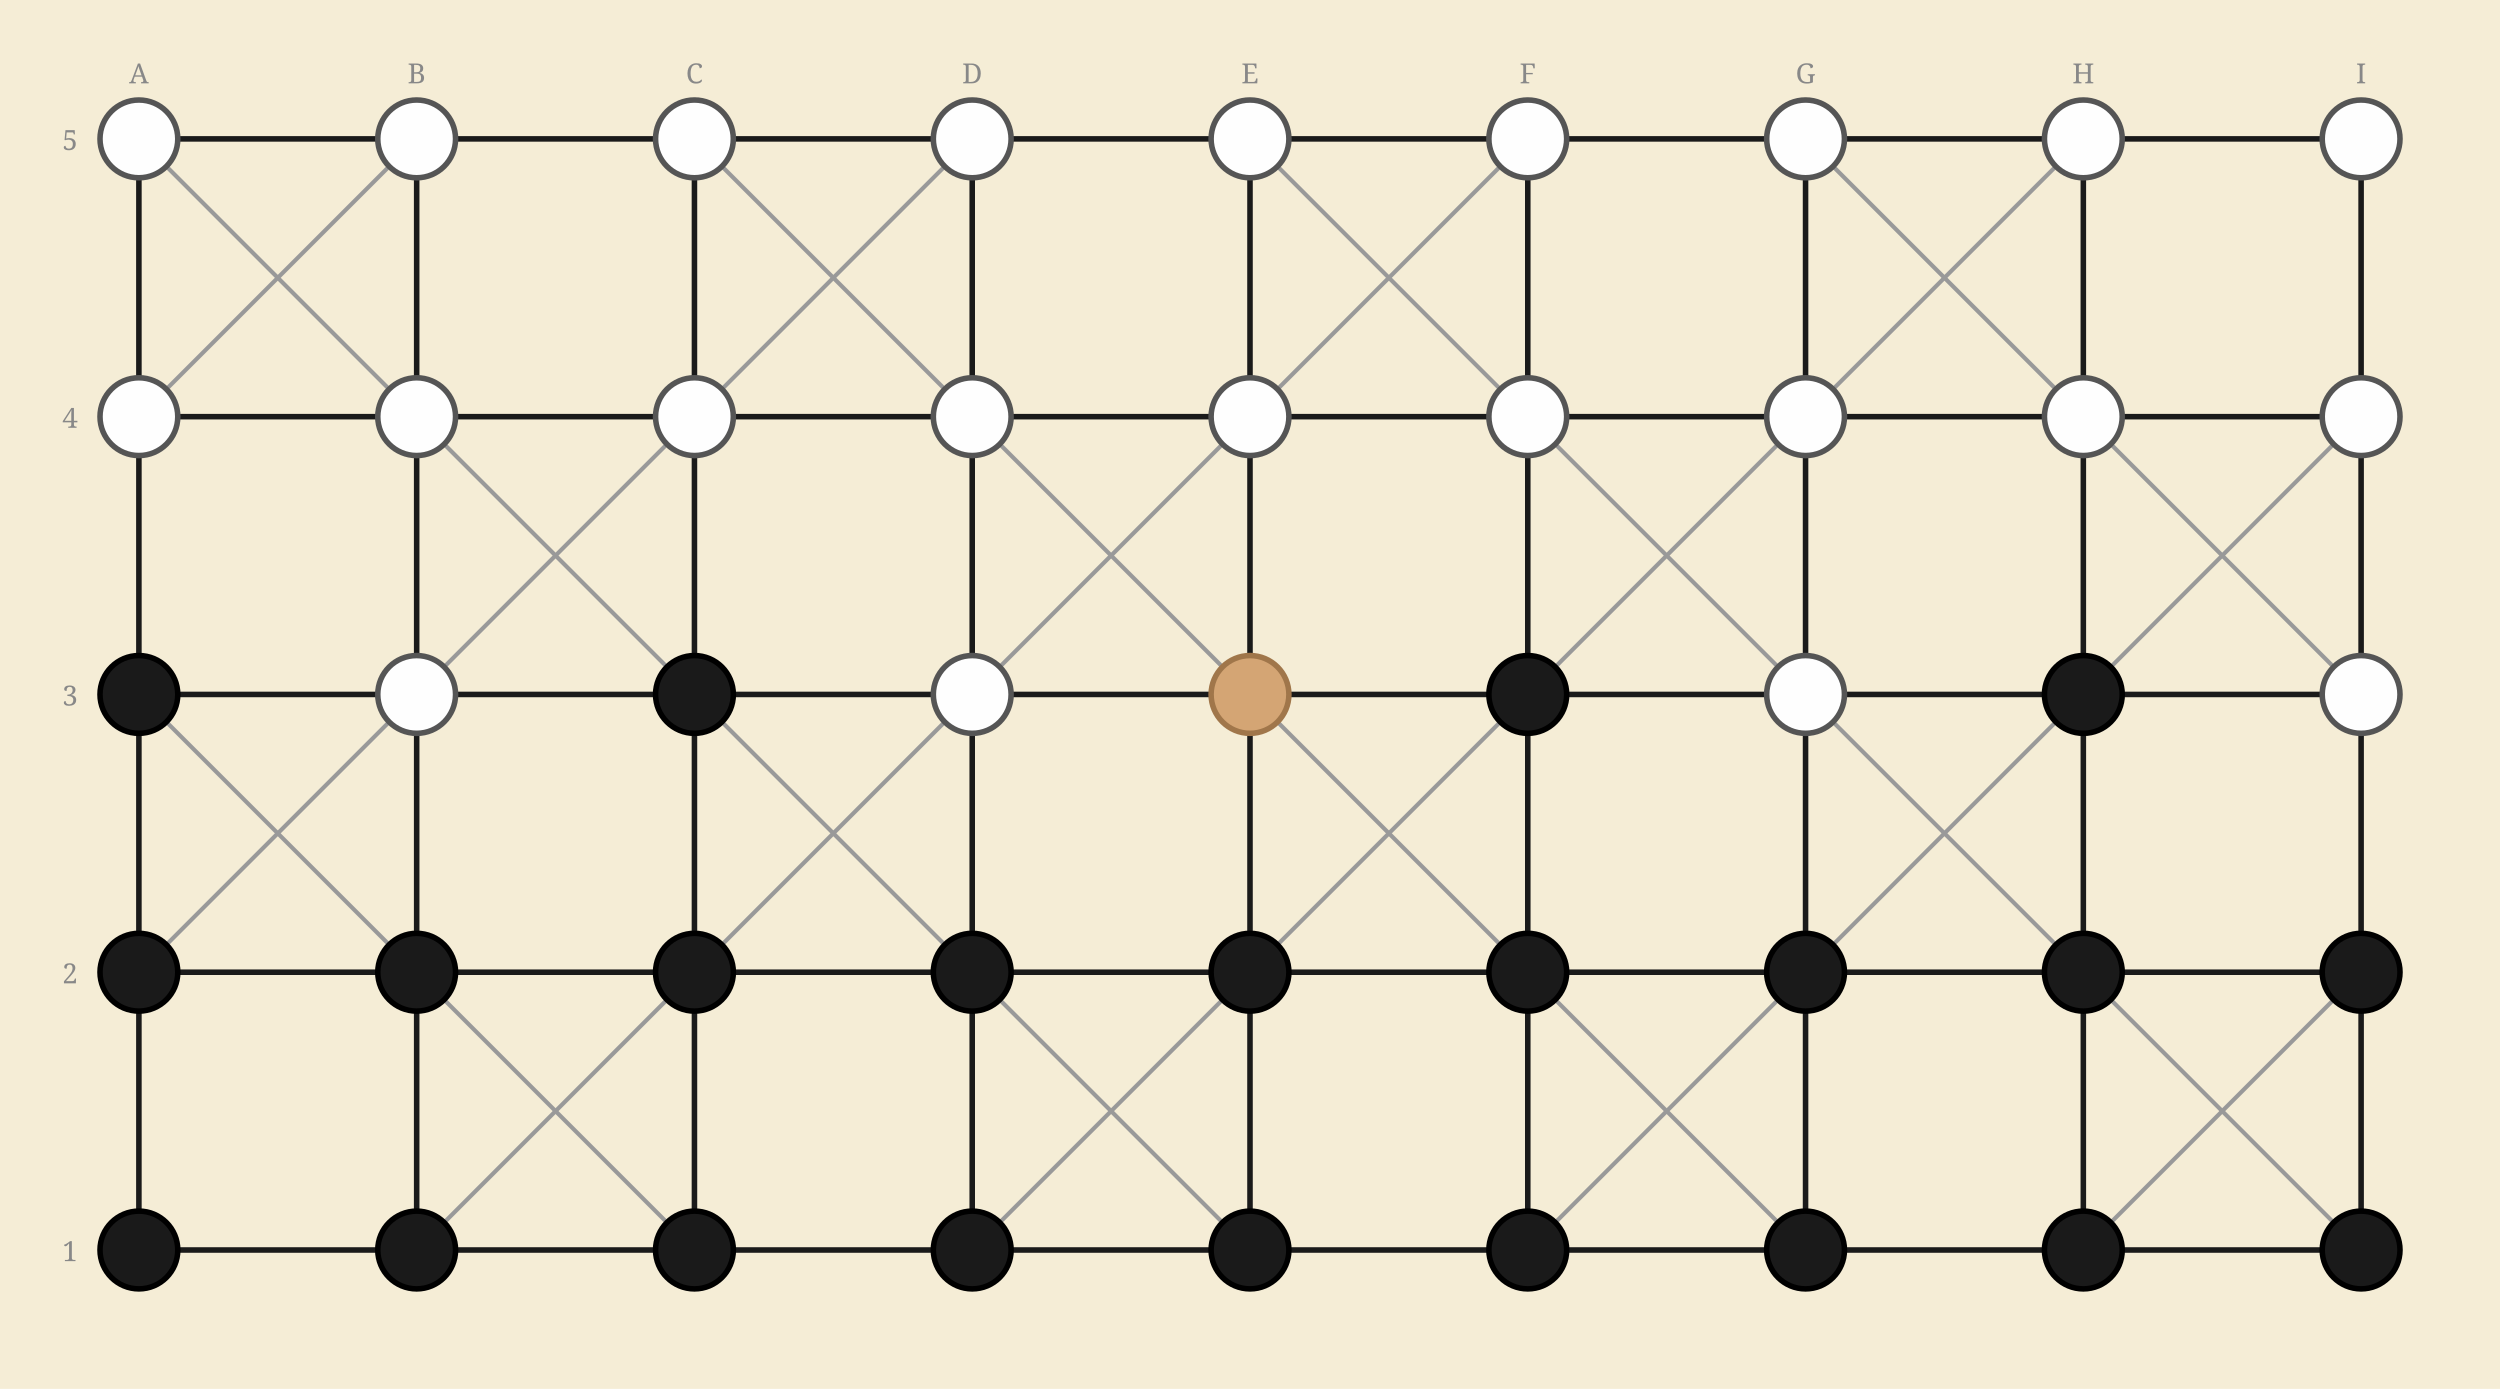
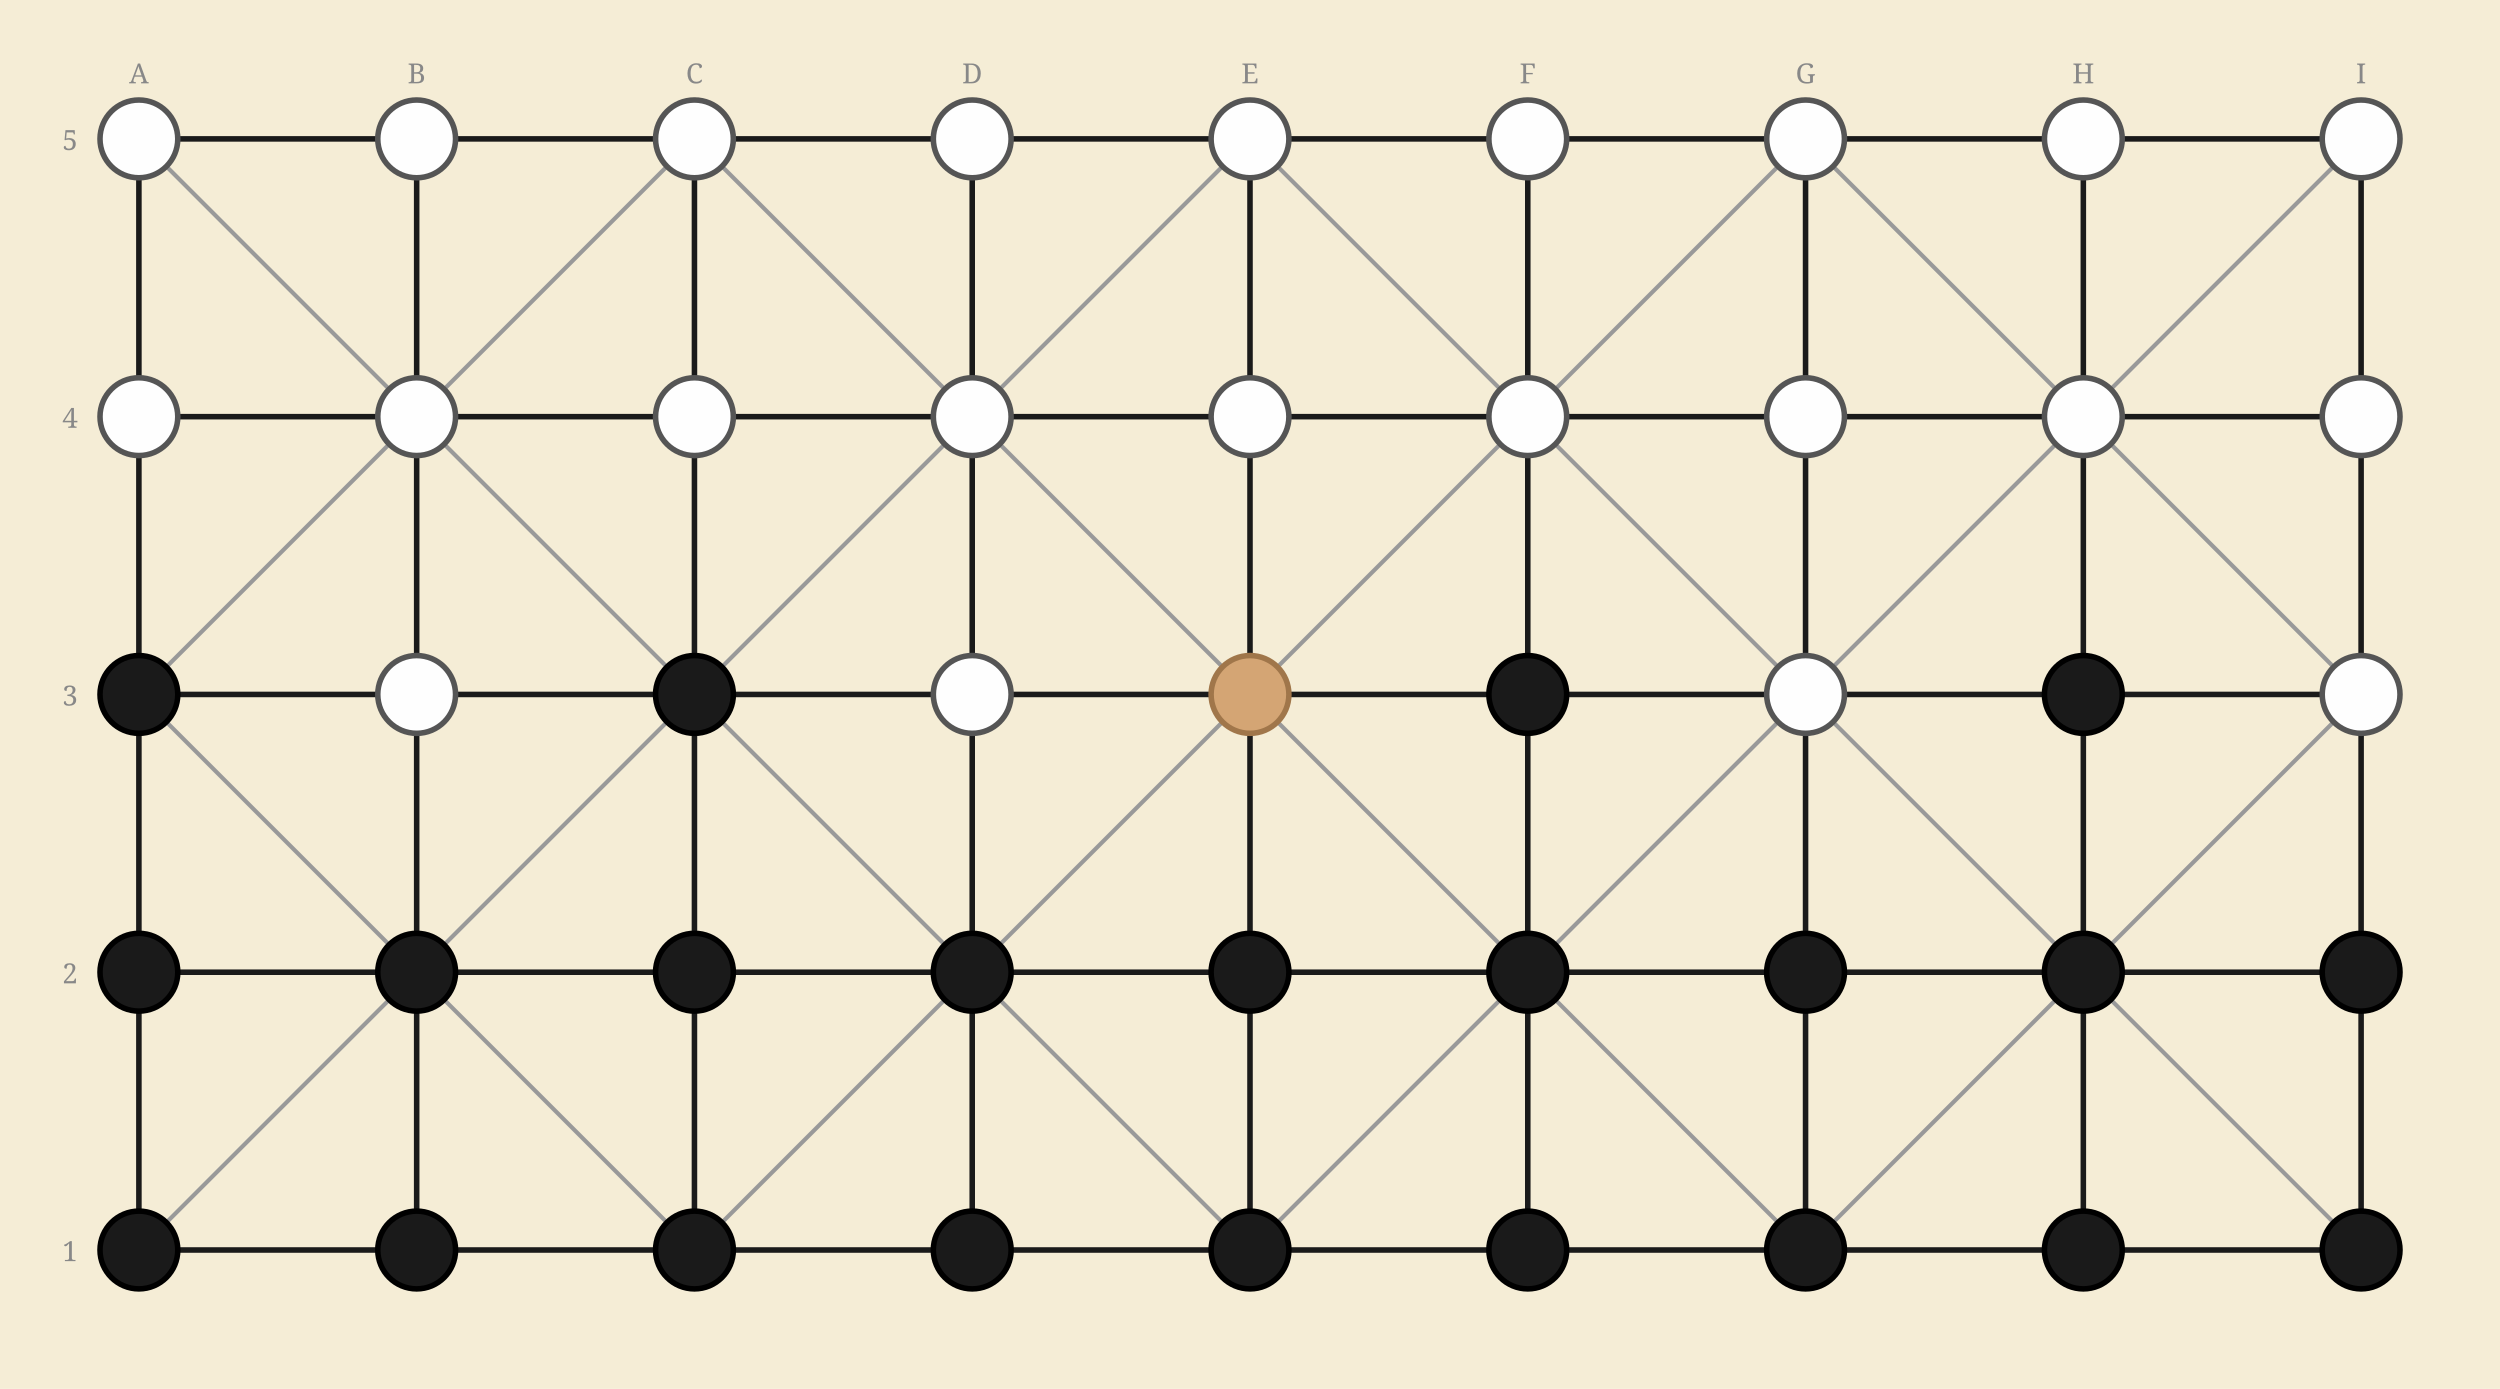
<svg xmlns="http://www.w3.org/2000/svg" viewBox="0 0 900 500">
  <rect width="900" height="500" fill="#f5edd6" />
  <line x1="50" y1="50" x2="850" y2="50" stroke="#1a1a1a" stroke-width="2" />
  <line x1="50" y1="150" x2="850" y2="150" stroke="#1a1a1a" stroke-width="2" />
  <line x1="50" y1="250" x2="850" y2="250" stroke="#1a1a1a" stroke-width="2" />
  <line x1="50" y1="350" x2="850" y2="350" stroke="#1a1a1a" stroke-width="2" />
  <line x1="50" y1="450" x2="850" y2="450" stroke="#1a1a1a" stroke-width="2" />
  <line x1="50" y1="50" x2="50" y2="450" stroke="#1a1a1a" stroke-width="2" />
  <line x1="150" y1="50" x2="150" y2="450" stroke="#1a1a1a" stroke-width="2" />
  <line x1="250" y1="50" x2="250" y2="450" stroke="#1a1a1a" stroke-width="2" />
  <line x1="350" y1="50" x2="350" y2="450" stroke="#1a1a1a" stroke-width="2" />
  <line x1="450" y1="50" x2="450" y2="450" stroke="#1a1a1a" stroke-width="2" />
  <line x1="550" y1="50" x2="550" y2="450" stroke="#1a1a1a" stroke-width="2" />
  <line x1="650" y1="50" x2="650" y2="450" stroke="#1a1a1a" stroke-width="2" />
  <line x1="750" y1="50" x2="750" y2="450" stroke="#1a1a1a" stroke-width="2" />
  <line x1="850" y1="50" x2="850" y2="450" stroke="#1a1a1a" stroke-width="2" />
+   <line x1="50" y1="450" x2="150" y2="350" stroke="#999" stroke-width="1.5" />
+   <line x1="50" y1="250" x2="150" y2="150" stroke="#999" stroke-width="1.5" />
+   <line x1="50" y1="250" x2="150" y2="350" stroke="#999" stroke-width="1.5" />
  <line x1="50" y1="50" x2="150" y2="150" stroke="#999" stroke-width="1.5" />
+   <line x1="150" y1="350" x2="250" y2="250" stroke="#999" stroke-width="1.5" />
+   <line x1="150" y1="350" x2="250" y2="450" stroke="#999" stroke-width="1.5" />
+   <line x1="150" y1="150" x2="250" y2="50" stroke="#999" stroke-width="1.5" />
+   <line x1="150" y1="150" x2="250" y2="250" stroke="#999" stroke-width="1.5" />
+   <line x1="250" y1="450" x2="350" y2="350" stroke="#999" stroke-width="1.5" />
+   <line x1="250" y1="250" x2="350" y2="150" stroke="#999" stroke-width="1.5" />
+   <line x1="250" y1="250" x2="350" y2="350" stroke="#999" stroke-width="1.5" />
  <line x1="250" y1="50" x2="350" y2="150" stroke="#999" stroke-width="1.5" />
+   <line x1="350" y1="350" x2="450" y2="250" stroke="#999" stroke-width="1.5" />
+   <line x1="350" y1="350" x2="450" y2="450" stroke="#999" stroke-width="1.5" />
+   <line x1="350" y1="150" x2="450" y2="50" stroke="#999" stroke-width="1.5" />
+   <line x1="350" y1="150" x2="450" y2="250" stroke="#999" stroke-width="1.5" />
+   <line x1="450" y1="450" x2="550" y2="350" stroke="#999" stroke-width="1.5" />
+   <line x1="450" y1="250" x2="550" y2="150" stroke="#999" stroke-width="1.5" />
+   <line x1="450" y1="250" x2="550" y2="350" stroke="#999" stroke-width="1.5" />
  <line x1="450" y1="50" x2="550" y2="150" stroke="#999" stroke-width="1.5" />
+   <line x1="550" y1="350" x2="650" y2="250" stroke="#999" stroke-width="1.5" />
+   <line x1="550" y1="350" x2="650" y2="450" stroke="#999" stroke-width="1.5" />
+   <line x1="550" y1="150" x2="650" y2="50" stroke="#999" stroke-width="1.5" />
+   <line x1="550" y1="150" x2="650" y2="250" stroke="#999" stroke-width="1.5" />
+   <line x1="650" y1="450" x2="750" y2="350" stroke="#999" stroke-width="1.5" />
+   <line x1="650" y1="250" x2="750" y2="150" stroke="#999" stroke-width="1.5" />
+   <line x1="650" y1="250" x2="750" y2="350" stroke="#999" stroke-width="1.5" />
  <line x1="650" y1="50" x2="750" y2="150" stroke="#999" stroke-width="1.5" />
-   <line x1="150" y1="50" x2="50" y2="150" stroke="#999" stroke-width="1.5" />
-   <line x1="350" y1="50" x2="250" y2="150" stroke="#999" stroke-width="1.5" />
-   <line x1="550" y1="50" x2="450" y2="150" stroke="#999" stroke-width="1.5" />
-   <line x1="750" y1="50" x2="650" y2="150" stroke="#999" stroke-width="1.5" />
-   <line x1="150" y1="150" x2="250" y2="250" stroke="#999" stroke-width="1.5" />
-   <line x1="350" y1="150" x2="450" y2="250" stroke="#999" stroke-width="1.5" />
-   <line x1="550" y1="150" x2="650" y2="250" stroke="#999" stroke-width="1.5" />
+   <line x1="750" y1="350" x2="850" y2="250" stroke="#999" stroke-width="1.5" />
+   <line x1="750" y1="350" x2="850" y2="450" stroke="#999" stroke-width="1.5" />
+   <line x1="750" y1="150" x2="850" y2="50" stroke="#999" stroke-width="1.5" />
  <line x1="750" y1="150" x2="850" y2="250" stroke="#999" stroke-width="1.5" />
-   <line x1="250" y1="150" x2="150" y2="250" stroke="#999" stroke-width="1.5" />
-   <line x1="450" y1="150" x2="350" y2="250" stroke="#999" stroke-width="1.5" />
-   <line x1="650" y1="150" x2="550" y2="250" stroke="#999" stroke-width="1.5" />
-   <line x1="850" y1="150" x2="750" y2="250" stroke="#999" stroke-width="1.5" />
-   <line x1="50" y1="250" x2="150" y2="350" stroke="#999" stroke-width="1.5" />
-   <line x1="250" y1="250" x2="350" y2="350" stroke="#999" stroke-width="1.5" />
-   <line x1="450" y1="250" x2="550" y2="350" stroke="#999" stroke-width="1.5" />
-   <line x1="650" y1="250" x2="750" y2="350" stroke="#999" stroke-width="1.5" />
-   <line x1="150" y1="250" x2="50" y2="350" stroke="#999" stroke-width="1.5" />
-   <line x1="350" y1="250" x2="250" y2="350" stroke="#999" stroke-width="1.5" />
-   <line x1="550" y1="250" x2="450" y2="350" stroke="#999" stroke-width="1.5" />
-   <line x1="750" y1="250" x2="650" y2="350" stroke="#999" stroke-width="1.5" />
-   <line x1="150" y1="350" x2="250" y2="450" stroke="#999" stroke-width="1.5" />
-   <line x1="350" y1="350" x2="450" y2="450" stroke="#999" stroke-width="1.5" />
-   <line x1="550" y1="350" x2="650" y2="450" stroke="#999" stroke-width="1.5" />
-   <line x1="750" y1="350" x2="850" y2="450" stroke="#999" stroke-width="1.5" />
-   <line x1="250" y1="350" x2="150" y2="450" stroke="#999" stroke-width="1.5" />
-   <line x1="450" y1="350" x2="350" y2="450" stroke="#999" stroke-width="1.5" />
-   <line x1="650" y1="350" x2="550" y2="450" stroke="#999" stroke-width="1.5" />
-   <line x1="850" y1="350" x2="750" y2="450" stroke="#999" stroke-width="1.5" />
  <circle cx="50" cy="50" r="14" fill="#fefefe" stroke="#555" stroke-width="2" />
  <circle cx="150" cy="50" r="14" fill="#fefefe" stroke="#555" stroke-width="2" />
  <circle cx="250" cy="50" r="14" fill="#fefefe" stroke="#555" stroke-width="2" />
  <circle cx="350" cy="50" r="14" fill="#fefefe" stroke="#555" stroke-width="2" />
  <circle cx="450" cy="50" r="14" fill="#fefefe" stroke="#555" stroke-width="2" />
  <circle cx="550" cy="50" r="14" fill="#fefefe" stroke="#555" stroke-width="2" />
  <circle cx="650" cy="50" r="14" fill="#fefefe" stroke="#555" stroke-width="2" />
  <circle cx="750" cy="50" r="14" fill="#fefefe" stroke="#555" stroke-width="2" />
  <circle cx="850" cy="50" r="14" fill="#fefefe" stroke="#555" stroke-width="2" />
  <circle cx="50" cy="150" r="14" fill="#fefefe" stroke="#555" stroke-width="2" />
  <circle cx="150" cy="150" r="14" fill="#fefefe" stroke="#555" stroke-width="2" />
  <circle cx="250" cy="150" r="14" fill="#fefefe" stroke="#555" stroke-width="2" />
  <circle cx="350" cy="150" r="14" fill="#fefefe" stroke="#555" stroke-width="2" />
  <circle cx="450" cy="150" r="14" fill="#fefefe" stroke="#555" stroke-width="2" />
  <circle cx="550" cy="150" r="14" fill="#fefefe" stroke="#555" stroke-width="2" />
  <circle cx="650" cy="150" r="14" fill="#fefefe" stroke="#555" stroke-width="2" />
  <circle cx="750" cy="150" r="14" fill="#fefefe" stroke="#555" stroke-width="2" />
  <circle cx="850" cy="150" r="14" fill="#fefefe" stroke="#555" stroke-width="2" />
  <circle cx="50" cy="250" r="14" fill="#1a1a1a" stroke="#000" stroke-width="2" />
  <circle cx="150" cy="250" r="14" fill="#fefefe" stroke="#555" stroke-width="2" />
  <circle cx="250" cy="250" r="14" fill="#1a1a1a" stroke="#000" stroke-width="2" />
  <circle cx="350" cy="250" r="14" fill="#fefefe" stroke="#555" stroke-width="2" />
  <circle cx="450" cy="250" r="14" fill="#d4a574" stroke="#a0764a" stroke-width="2" />
  <circle cx="550" cy="250" r="14" fill="#1a1a1a" stroke="#000" stroke-width="2" />
  <circle cx="650" cy="250" r="14" fill="#fefefe" stroke="#555" stroke-width="2" />
  <circle cx="750" cy="250" r="14" fill="#1a1a1a" stroke="#000" stroke-width="2" />
  <circle cx="850" cy="250" r="14" fill="#fefefe" stroke="#555" stroke-width="2" />
  <circle cx="50" cy="350" r="14" fill="#1a1a1a" stroke="#000" stroke-width="2" />
  <circle cx="150" cy="350" r="14" fill="#1a1a1a" stroke="#000" stroke-width="2" />
  <circle cx="250" cy="350" r="14" fill="#1a1a1a" stroke="#000" stroke-width="2" />
  <circle cx="350" cy="350" r="14" fill="#1a1a1a" stroke="#000" stroke-width="2" />
  <circle cx="450" cy="350" r="14" fill="#1a1a1a" stroke="#000" stroke-width="2" />
  <circle cx="550" cy="350" r="14" fill="#1a1a1a" stroke="#000" stroke-width="2" />
  <circle cx="650" cy="350" r="14" fill="#1a1a1a" stroke="#000" stroke-width="2" />
  <circle cx="750" cy="350" r="14" fill="#1a1a1a" stroke="#000" stroke-width="2" />
  <circle cx="850" cy="350" r="14" fill="#1a1a1a" stroke="#000" stroke-width="2" />
  <circle cx="50" cy="450" r="14" fill="#1a1a1a" stroke="#000" stroke-width="2" />
  <circle cx="150" cy="450" r="14" fill="#1a1a1a" stroke="#000" stroke-width="2" />
  <circle cx="250" cy="450" r="14" fill="#1a1a1a" stroke="#000" stroke-width="2" />
  <circle cx="350" cy="450" r="14" fill="#1a1a1a" stroke="#000" stroke-width="2" />
  <circle cx="450" cy="450" r="14" fill="#1a1a1a" stroke="#000" stroke-width="2" />
  <circle cx="550" cy="450" r="14" fill="#1a1a1a" stroke="#000" stroke-width="2" />
  <circle cx="650" cy="450" r="14" fill="#1a1a1a" stroke="#000" stroke-width="2" />
  <circle cx="750" cy="450" r="14" fill="#1a1a1a" stroke="#000" stroke-width="2" />
  <circle cx="850" cy="450" r="14" fill="#1a1a1a" stroke="#000" stroke-width="2" />
  <style>
    .label { font-size: 10px; fill: #888; font-family: Georgia, serif;
             letter-spacing: 0.04em; }
  </style>
  <text class="label" x="50" y="30" text-anchor="middle">A</text>
  <text class="label" x="150" y="30" text-anchor="middle">B</text>
  <text class="label" x="250" y="30" text-anchor="middle">C</text>
  <text class="label" x="350" y="30" text-anchor="middle">D</text>
  <text class="label" x="450" y="30" text-anchor="middle">E</text>
  <text class="label" x="550" y="30" text-anchor="middle">F</text>
  <text class="label" x="650" y="30" text-anchor="middle">G</text>
  <text class="label" x="750" y="30" text-anchor="middle">H</text>
  <text class="label" x="850" y="30" text-anchor="middle">I</text>
  <text class="label" x="28" y="54" text-anchor="end">5</text>
  <text class="label" x="28" y="154" text-anchor="end">4</text>
  <text class="label" x="28" y="254" text-anchor="end">3</text>
  <text class="label" x="28" y="354" text-anchor="end">2</text>
  <text class="label" x="28" y="454" text-anchor="end">1</text>
</svg>
